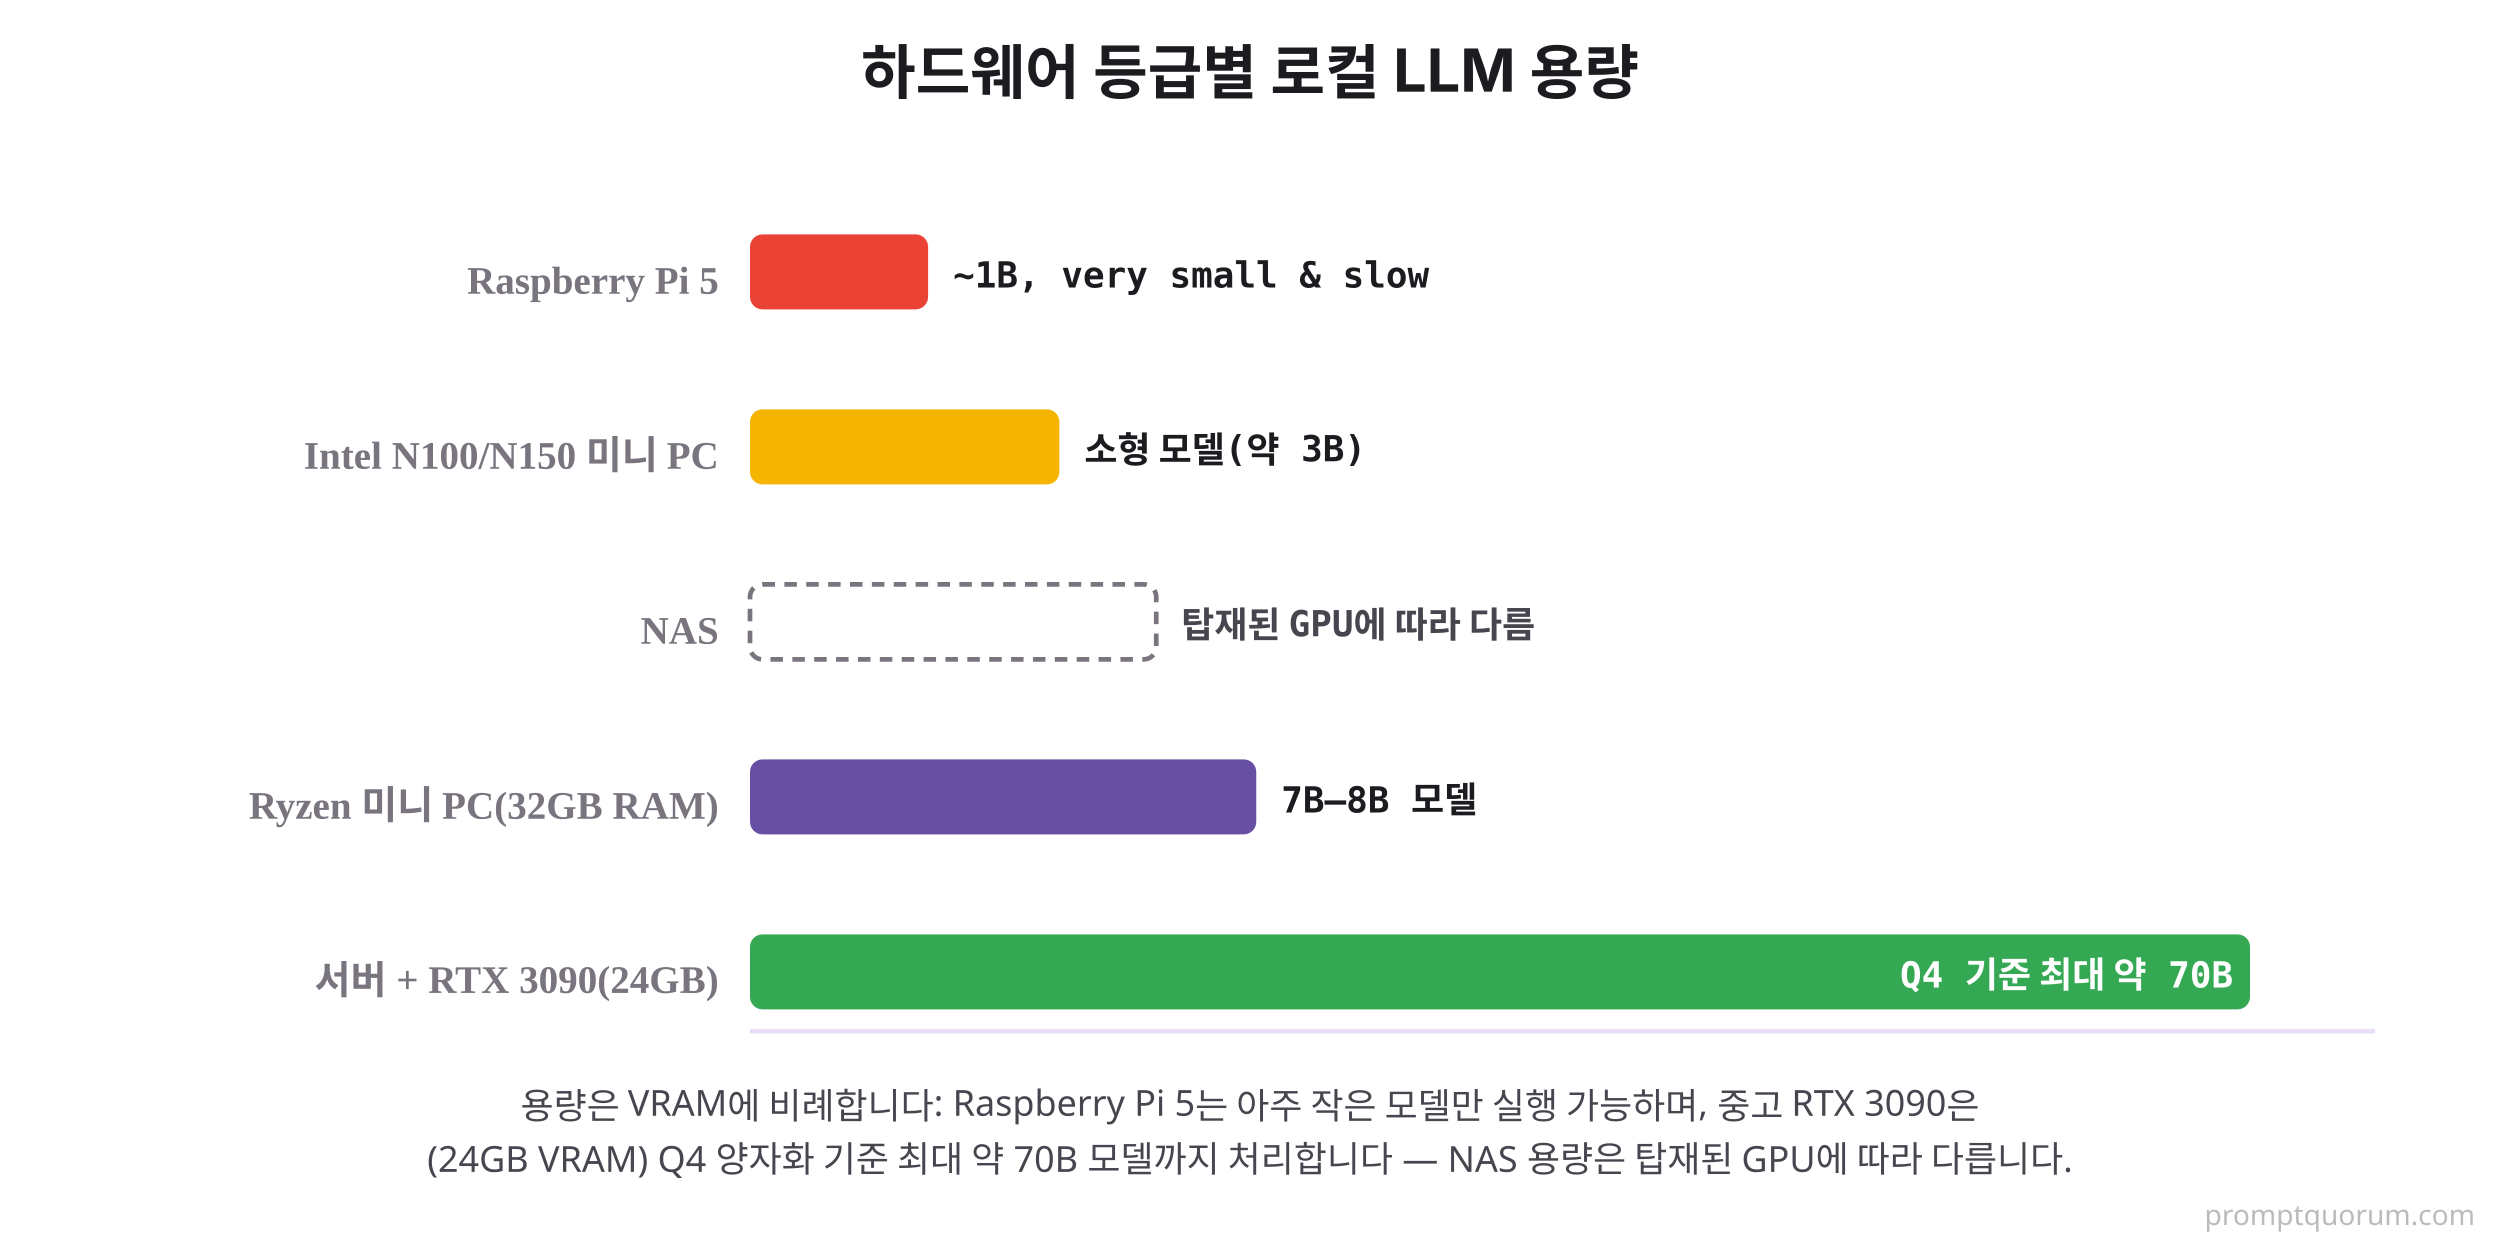
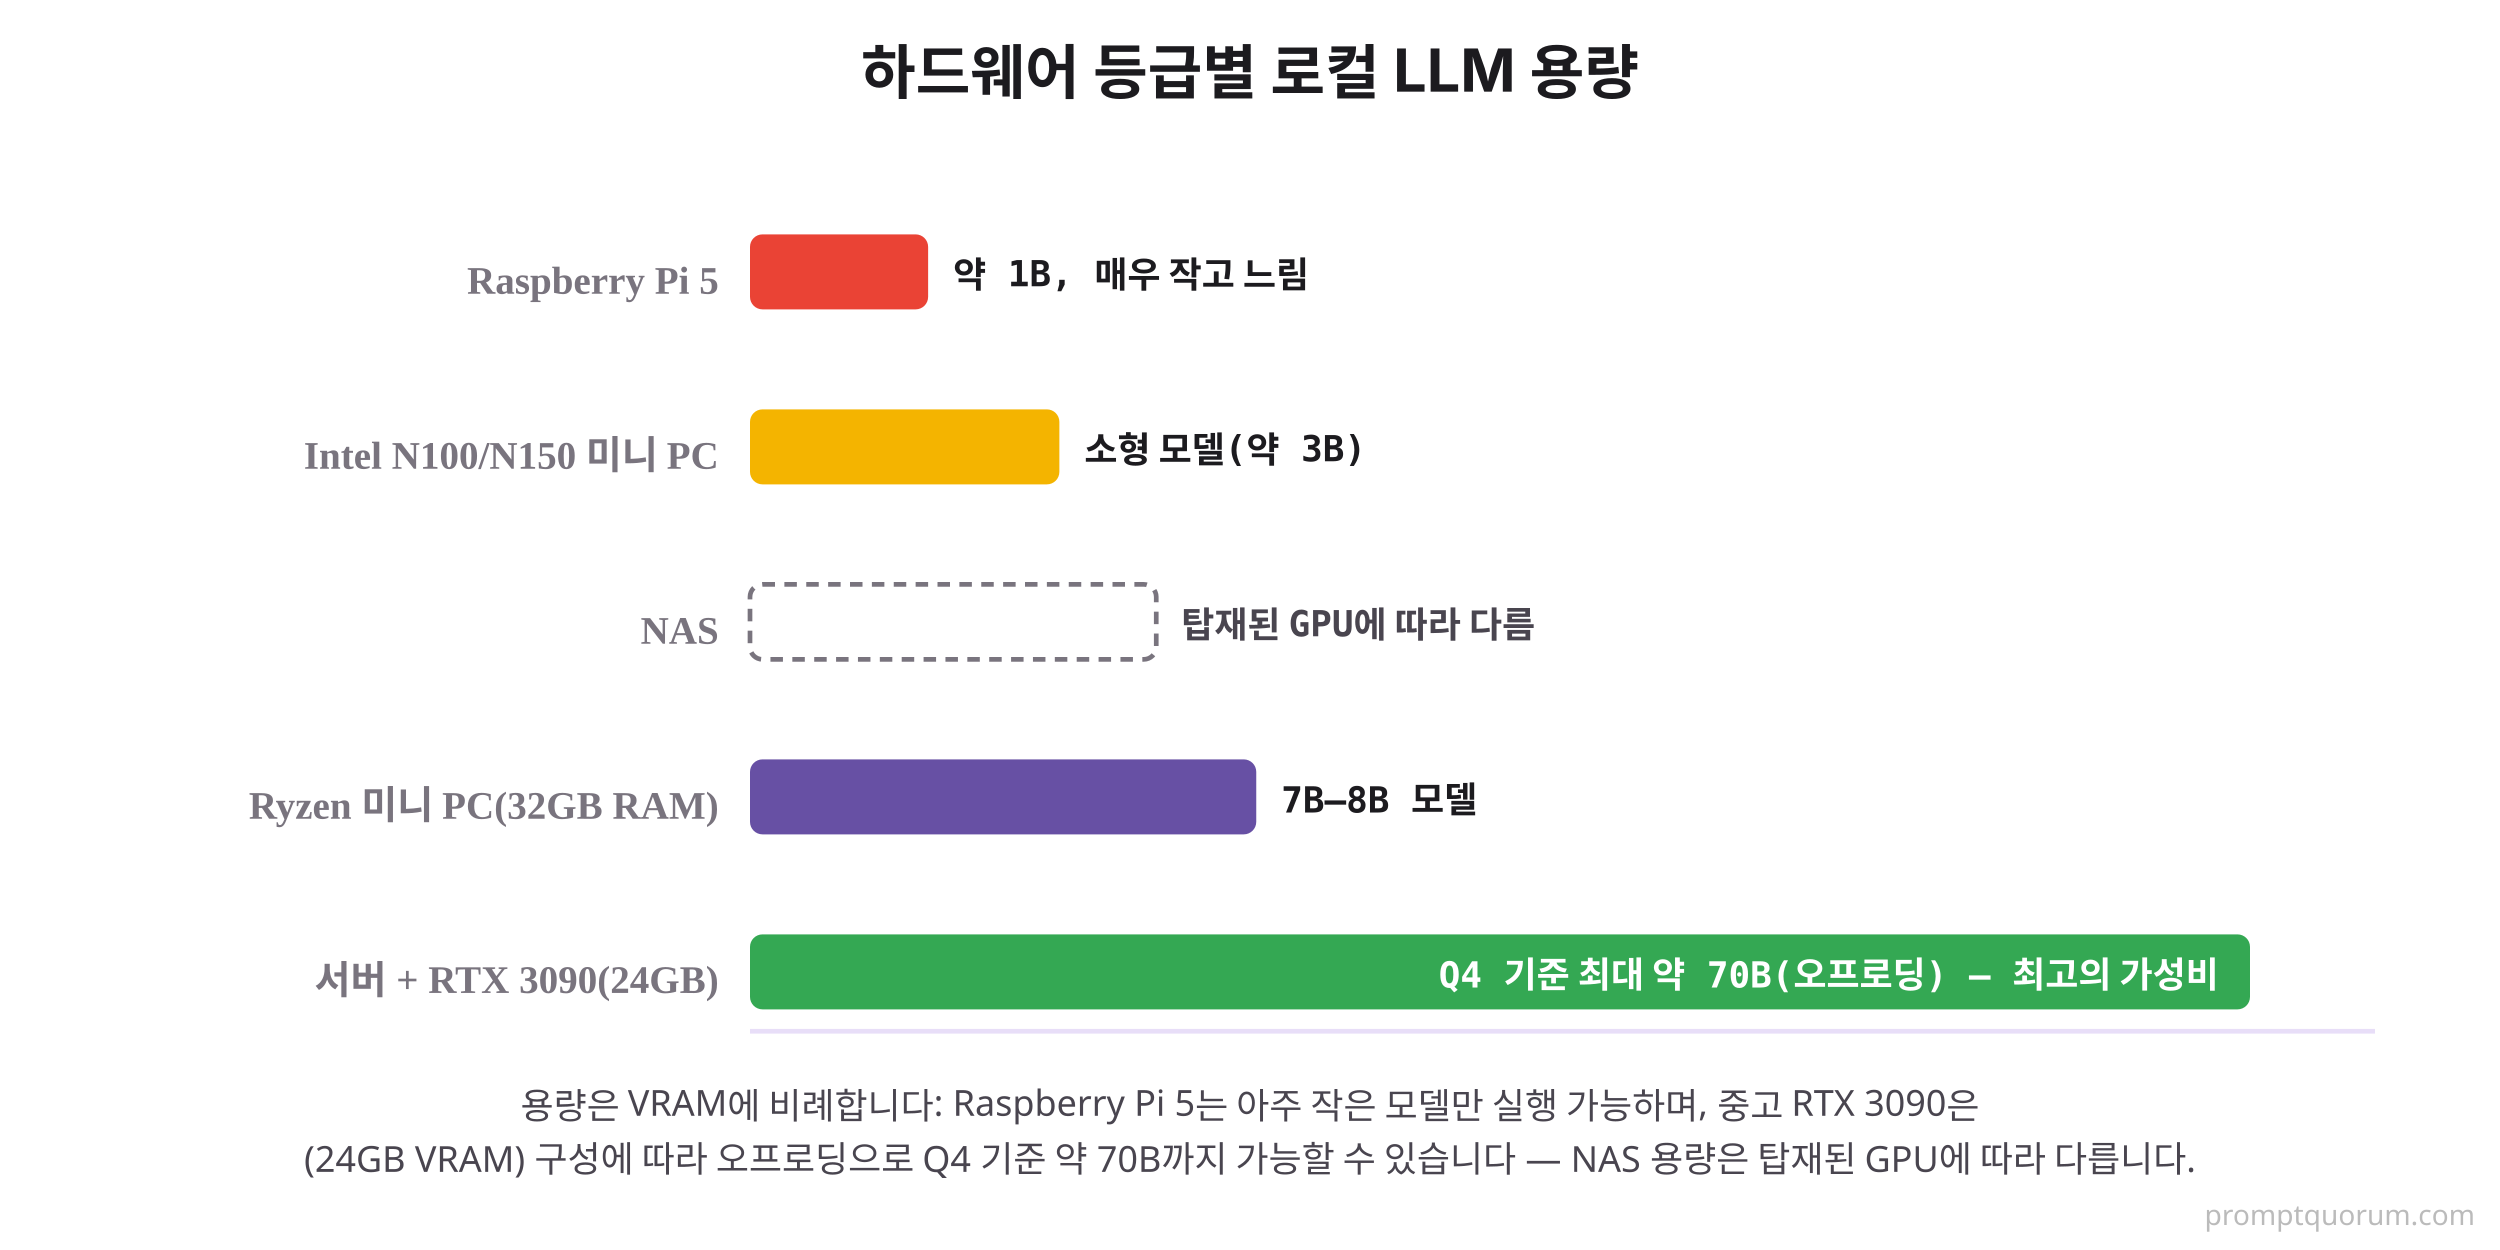
<svg xmlns="http://www.w3.org/2000/svg" viewBox="0 0 800 400">
  <rect width="800" height="400" fill="#FFFFFF" />
  <text x="400" y="30" font-family="system-ui, -apple-system, sans-serif" font-size="19" font-weight="700" fill="#1C1B1F" text-anchor="middle">하드웨어 등급별 로컬 LLM 용량</text>
  <line x1="240" y1="330" x2="760" y2="330" stroke="#E8DEF8" stroke-width="1.5" />
  <text x="230" y="94" font-size="12.5" font-weight="700" fill="#79747E" text-anchor="end">Raspberry Pi 5</text>
  <rect x="240" y="75" width="57" height="24" fill="#EA4335" rx="4" />
-   <text x="305" y="92" font-family="'SF Mono', Monaco, monospace" font-size="11.5" font-weight="700" fill="#1C1B1F">~1B, very small &amp; slow</text>
+   <text x="305" y="92" font-family="'SF Mono', Monaco, monospace" font-size="11.5" font-weight="700" fill="#1C1B1F">약 1B, 매우 작고 느림</text>
  <text x="230" y="150" font-size="12.5" font-weight="700" fill="#79747E" text-anchor="end">Intel N100/N150 미니 PC</text>
  <rect x="240" y="131" width="99" height="24" fill="#F4B400" rx="4" />
  <text x="347" y="148" font-family="'SF Mono', Monaco, monospace" font-size="11.5" font-weight="700" fill="#1C1B1F">소형 모델(약 3B)</text>
  <text x="230" y="206" font-size="12.5" font-weight="700" fill="#79747E" text-anchor="end">NAS</text>
  <rect x="240" y="187" width="130" height="24" fill="none" stroke="#79747E" stroke-width="1.5" stroke-dasharray="4 3" rx="4" />
  <text x="378" y="204" font-family="'SF Mono', Monaco, monospace" font-size="11.5" font-weight="700" fill="#49454F">탑재된 GPU에 따라 다름</text>
  <text x="230" y="262" font-size="12.5" font-weight="700" fill="#79747E" text-anchor="end">Ryzen 미니 PC(32GB RAM)</text>
  <rect x="240" y="243" width="162" height="24" fill="#6750A4" rx="4" />
  <text x="410" y="260" font-family="'SF Mono', Monaco, monospace" font-size="11.5" font-weight="700" fill="#1C1B1F">7B–8B 모델</text>
  <text x="230" y="318" font-size="12.5" font-weight="700" fill="#79747E" text-anchor="end">서버 + RTX 3090(24GB)</text>
  <rect x="240" y="299" width="480" height="24" fill="#34A853" rx="4" />
-   <text x="608" y="316" font-family="'SF Mono', Monaco, monospace" font-size="11.5" font-weight="700" fill="#FFFFFF">Q4 기준 최대 약 70B — 최고의 가성비</text>
+   <text x="710" y="316" font-family="'SF Mono', Monaco, monospace" font-size="11.5" font-weight="700" fill="#FFFFFF" text-anchor="end">Q4 기준 최대 약 70B(오프로딩) — 최고의 가성비</text>
  <text x="400" y="358" font-family="system-ui, sans-serif" font-size="11.5" fill="#49454F" text-anchor="middle">용량은 VRAM에 비례합니다: Raspberry Pi 5는 아주 작은 모델만 실행 가능하며, 중고 RTX 3090은</text>
-   <text x="400" y="375" font-family="system-ui, sans-serif" font-size="11.5" fill="#49454F" text-anchor="middle">(24GB VRAM) Q4 양자화 기준 최대 약 70B 모델까지 처리합니다 — NAS 용량은 탑재된 GPU에 따라 다릅니다.</text>
+   <text x="400" y="375" font-family="system-ui, sans-serif" font-size="11.5" fill="#49454F" text-anchor="middle">(24GB VRAM) 구성에 따라 오프로딩으로 Q4 기준 약 70B까지 가능할 수 있습니다 — NAS 용량은 탑재된 GPU에 따라 다릅니다.</text>
  <text x="792" y="392" font-family="system-ui,sans-serif" font-size="9" fill="#BBBBBB" text-anchor="end">promptquorum.com</text>
</svg>
